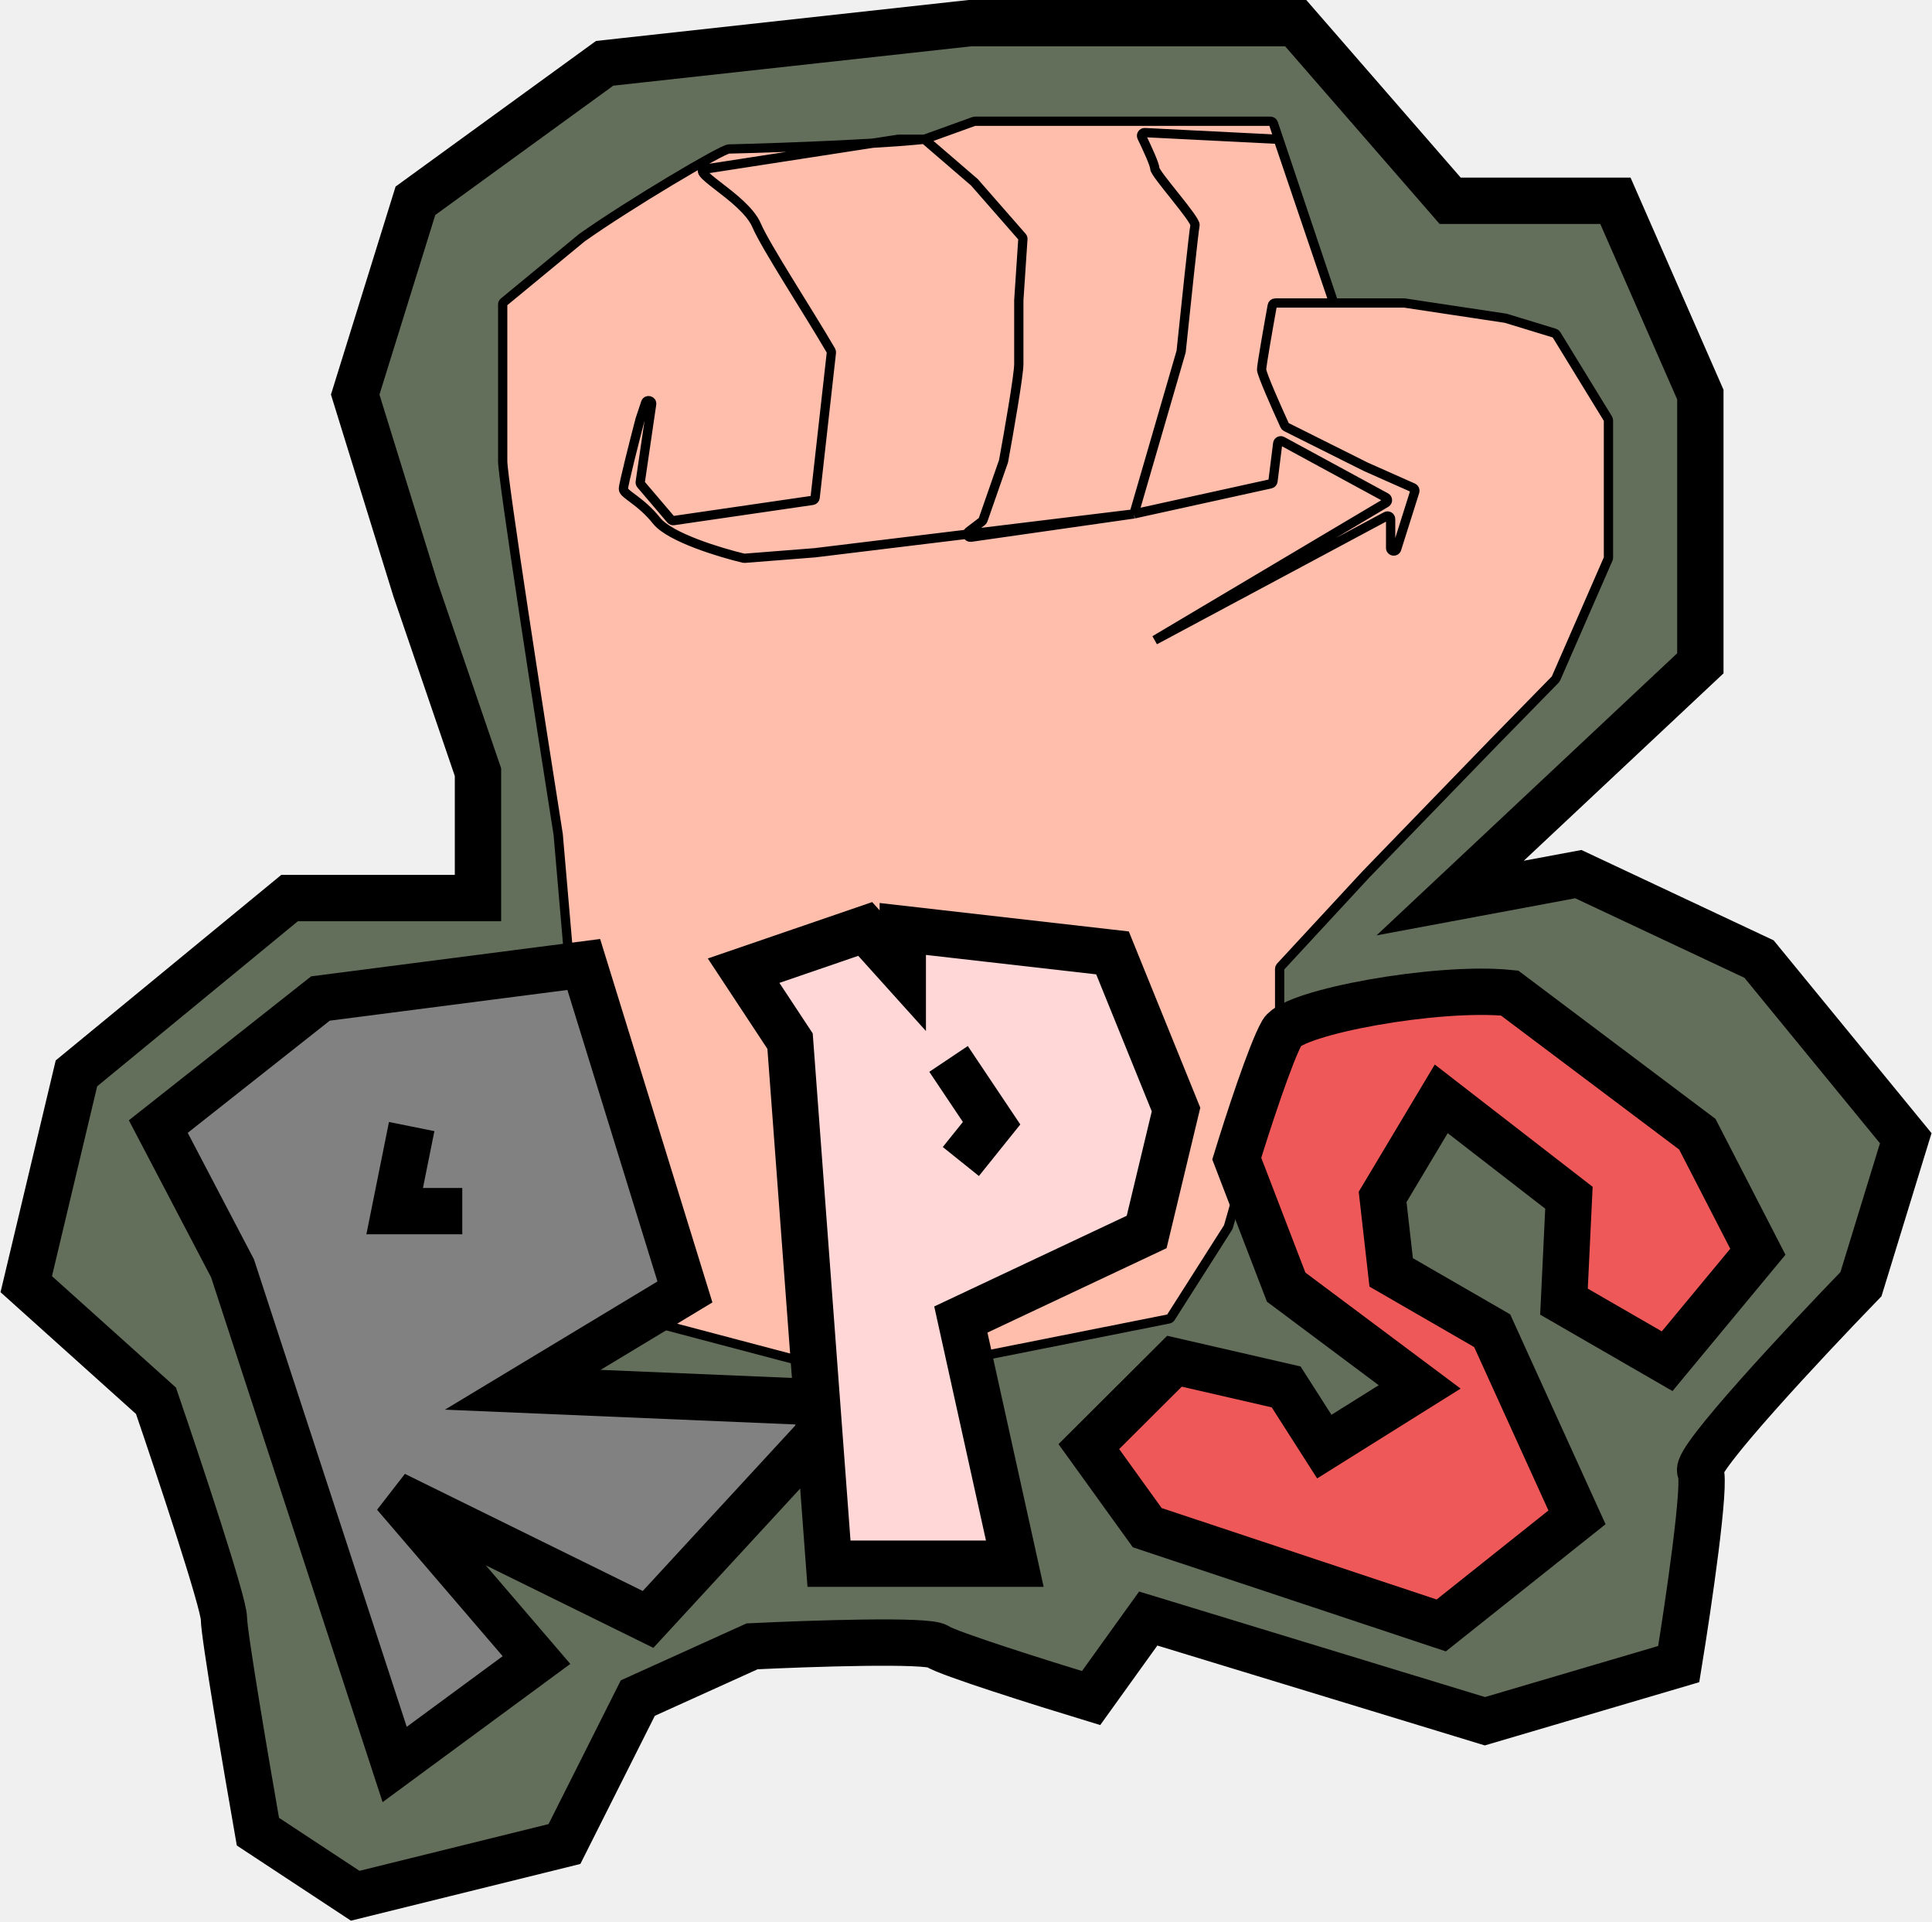
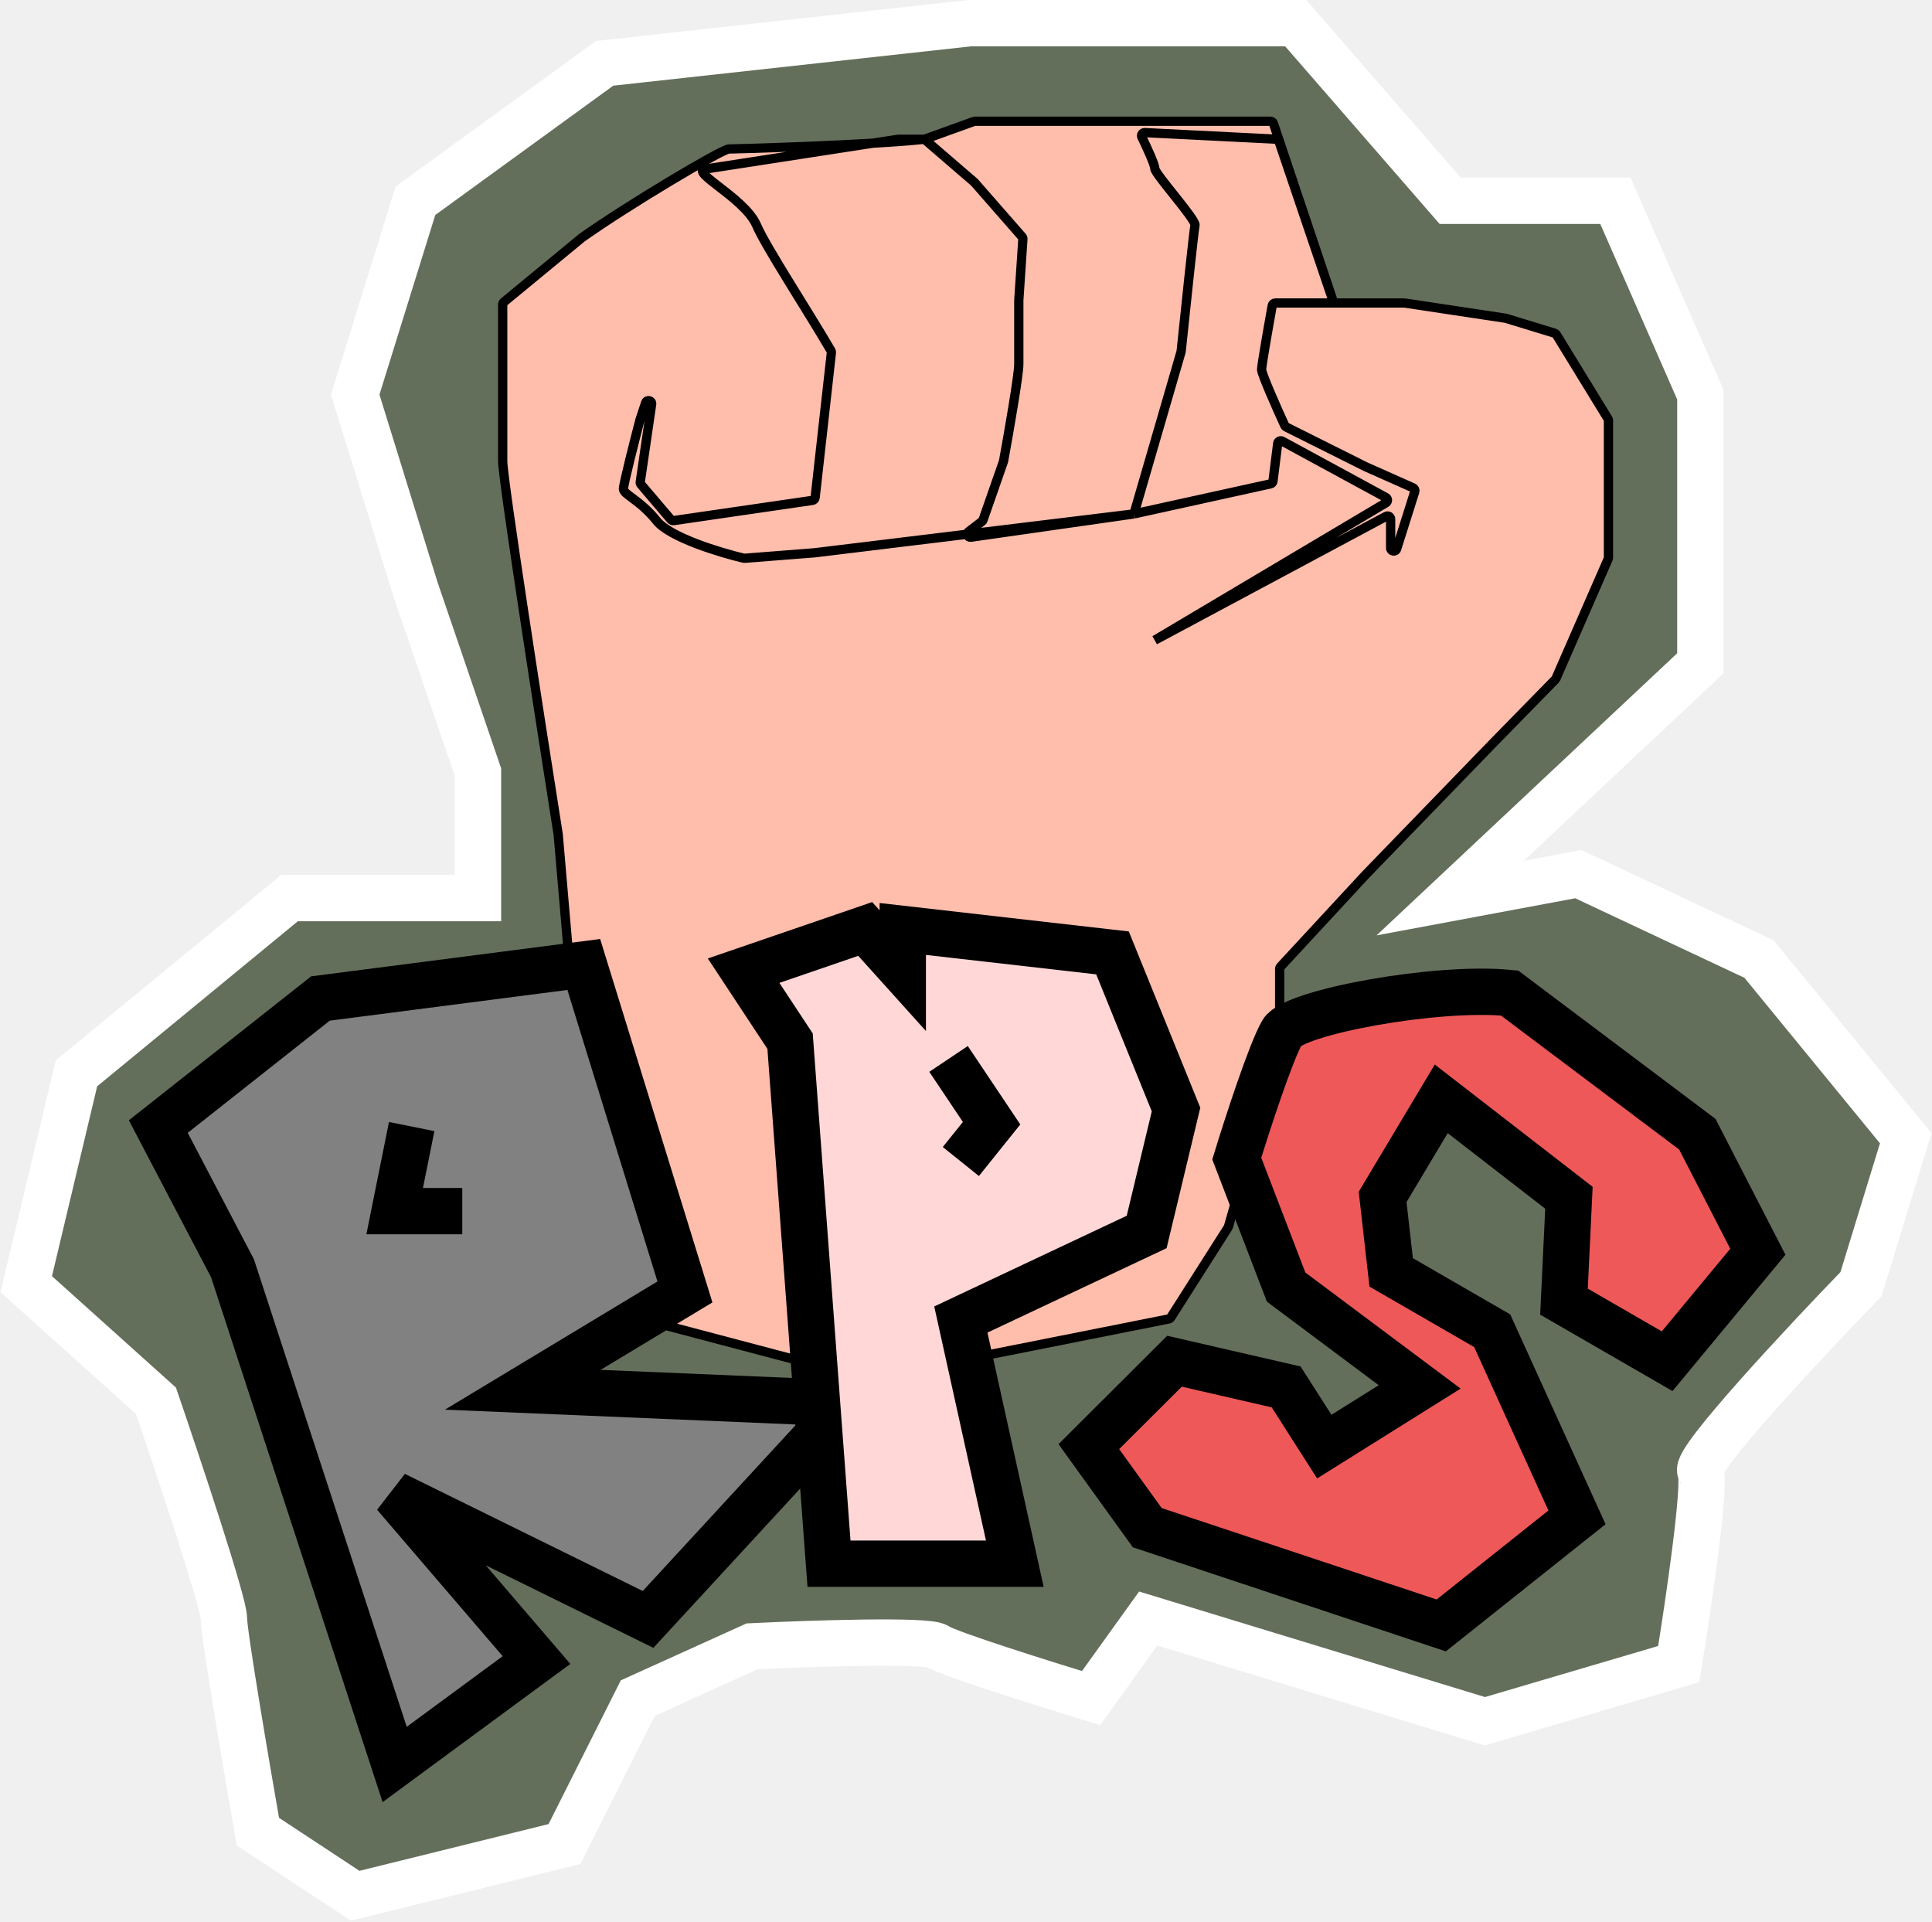
<svg xmlns="http://www.w3.org/2000/svg" width="1251" height="1244" viewBox="0 0 1251 1244" fill="none">
-   <path d="M187.5 581.5H309.5V500L269 381.5L230 255.5L269 130L391.5 41L628 15H839L939 130H1046L1101 255.5V429.5L939 581.5L1022 566L1139 621L1234 737L1205 831.5C1168.67 869 1097 945.7 1101 952.5C1105 959.3 1093.33 1038.67 1087 1077.5L961.5 1114.5L743.5 1048L706.5 1099.5C675.833 1090.17 613 1070.4 607 1066C601 1061.6 524.5 1064.17 487 1066L413 1099.5L365.5 1194L230 1227.5L167 1186C159.667 1144.17 145 1058 145 1048C145 1038 115.667 949.833 101 907L17 831.5L49.5 695L187.5 581.5Z" fill="#646F5B" stroke="black" stroke-width="30" />
+   <path d="M187.5 581.5H309.5V500L269 381.5L230 255.5L269 130L391.5 41L628 15H839L939 130H1046L1101 255.5V429.5L939 581.5L1022 566L1139 621L1234 737L1205 831.5C1168.67 869 1097 945.7 1101 952.5C1105 959.3 1093.33 1038.67 1087 1077.5L961.5 1114.5L743.5 1048L706.5 1099.5C675.833 1090.17 613 1070.4 607 1066C601 1061.6 524.5 1064.17 487 1066L413 1099.5L365.5 1194L230 1227.5L167 1186C159.667 1144.17 145 1058 145 1048C145 1038 115.667 949.833 101 907L17 831.5L49.5 695L187.5 581.5Z" fill="#646F5B" stroke="white" stroke-width="30" />
  <path d="M526.484 883.434L415.928 854.245C415.05 854.013 414.439 853.219 414.439 852.311V823.65C414.439 823.421 414.399 823.195 414.323 822.979L376.793 717.531C376.736 717.37 376.7 717.203 376.685 717.033L361.435 540.297C349.457 464.529 325.5 310.117 325.5 298.617V197.118C325.5 196.521 325.767 195.975 326.228 195.595L376.707 153.969C406.653 132.706 467.622 96.469 471.934 96.469C475.202 96.469 524.952 95.092 565.013 92.731L581.383 90.203C581.484 90.188 581.586 90.18 581.689 90.18H598.604L630.616 78.619C630.834 78.54 631.064 78.5 631.296 78.5H822.657C823.516 78.5 824.279 79.049 824.553 79.863L863.623 196.195H909.29C909.39 196.195 909.489 196.203 909.588 196.218L974.875 206.056C974.972 206.071 975.068 206.093 975.162 206.121L1006.64 215.739C1007.1 215.882 1007.5 216.191 1007.76 216.607L1041.21 271.183C1041.4 271.498 1041.5 271.859 1041.5 272.228V361.09C1041.5 361.366 1041.44 361.638 1041.33 361.891L1007.51 439.336C1007.41 439.558 1007.28 439.761 1007.11 439.934L966.935 481L884.285 566.352L829.119 625.972C828.777 626.342 828.587 626.827 828.587 627.33V678.375C828.587 678.562 828.56 678.747 828.509 678.927L795.427 794.276C795.374 794.461 795.295 794.637 795.192 794.799L758.074 853.13C757.781 853.591 757.313 853.912 756.777 854.018L608.679 883.462C608.551 883.487 608.42 883.5 608.289 883.5H526.994C526.822 883.5 526.65 883.478 526.484 883.434Z" fill="#FFBDAC" />
  <path d="M863.623 196.195H909.29C909.39 196.195 909.489 196.203 909.588 196.218L974.875 206.056C974.972 206.071 975.068 206.093 975.162 206.121L1006.64 215.739C1007.1 215.882 1007.5 216.191 1007.76 216.607L1041.21 271.183C1041.4 271.498 1041.5 271.859 1041.5 272.228V361.09C1041.5 361.366 1041.44 361.638 1041.33 361.891L1007.51 439.336C1007.41 439.558 1007.28 439.761 1007.11 439.934L966.935 481L884.285 566.352L829.119 625.972C828.777 626.342 828.587 626.827 828.587 627.33V678.375C828.587 678.562 828.56 678.747 828.509 678.926L795.427 794.277C795.374 794.461 795.295 794.637 795.192 794.799L758.074 853.13C757.781 853.591 757.313 853.912 756.777 854.018L608.679 883.462C608.551 883.487 608.42 883.5 608.289 883.5H526.994C526.822 883.5 526.65 883.478 526.484 883.434L415.928 854.245C415.05 854.013 414.439 853.219 414.439 852.311V823.65C414.439 823.421 414.399 823.195 414.323 822.979L376.793 717.531C376.736 717.371 376.7 717.203 376.685 717.033L361.435 540.297C349.457 464.529 325.5 310.117 325.5 298.617C325.5 287.236 325.5 226.815 325.5 197.118C325.5 196.521 325.767 195.975 326.228 195.595L376.707 153.969C406.653 132.706 467.622 96.469 471.934 96.469C476.246 96.469 561.472 94.073 598.604 90.18M863.623 196.195H825.764C824.797 196.195 823.97 196.879 823.798 197.831C821.326 211.487 816.908 236.56 816.908 239.32C816.908 242.142 826.713 264.23 831.89 275.525C832.08 275.939 832.402 276.267 832.809 276.471L884.285 302.211L914.994 315.86C915.924 316.274 916.395 317.319 916.089 318.29L904.363 355.423C903.675 357.604 900.456 357.108 900.456 354.821V336.097C900.456 334.586 898.844 333.621 897.512 334.334L747.733 414.516L897.431 325.571C898.765 324.778 898.728 322.835 897.364 322.094L830.264 285.641C829.026 284.969 827.499 285.753 827.325 287.151L824.27 311.59C824.165 312.431 823.542 313.114 822.715 313.296L734.258 332.758M863.623 196.195L828.125 91.467C827.861 90.69 827.15 90.153 826.33 90.112L741.271 85.859C739.743 85.782 738.694 87.379 739.363 88.756C742.825 95.873 747.733 106.565 747.733 109.047C747.733 112.641 774.684 142.289 773.786 145.883C773.069 148.751 767.522 201.351 764.82 227.466C764.808 227.586 764.786 227.699 764.752 227.814L734.258 332.758M863.623 196.195L824.553 79.863C824.279 79.049 823.516 78.5 822.657 78.5H631.295C631.064 78.5 630.834 78.54 630.616 78.619L598.604 90.18M734.258 332.758L628.643 347.847C626.605 348.138 625.51 345.529 627.146 344.278L635.86 337.614C636.17 337.377 636.404 337.053 636.533 336.684L649.76 298.763C649.794 298.666 649.82 298.571 649.838 298.47C653.141 280.443 659.693 242.894 659.693 235.727C659.693 228.539 659.693 205.18 659.693 194.398L662.333 154.795C662.369 154.266 662.192 153.744 661.843 153.345L630.945 118.031L598.604 90.18M734.258 332.758L527.633 357.914L482.127 361.483C481.921 361.5 481.722 361.486 481.521 361.438C466.127 357.788 433.788 347.962 425.219 337.25C414.439 323.773 403.658 320.18 403.658 316.586C403.658 313.711 410.845 285.44 414.439 271.664L418.069 260.773C418.84 258.457 422.298 259.28 421.945 261.695L414.57 312.096C414.486 312.665 414.653 313.244 415.026 313.682L434.384 336.408C434.83 336.932 435.514 337.19 436.195 337.091L526.106 323.996C527.006 323.865 527.704 323.143 527.805 322.24L538.34 228.297C538.388 227.871 538.302 227.449 538.086 227.078C523.043 201.279 495.884 159.844 489.902 145.883C481.842 127.075 441.651 109.161 459.188 109.047C459.29 109.047 459.408 109.039 459.509 109.023L581.383 90.203C581.484 90.188 581.586 90.18 581.689 90.18H598.604" stroke="black" stroke-width="6" />
  <path d="M255.554 1142.5L150.559 821.236L102.5 729.446L207.495 646.53L377.998 624.5L443.505 836.534L338.51 899.869L548.5 908.742L419.628 1048.57L255.554 967.794L347.387 1074.88L255.554 1142.5Z" fill="#828181" />
  <path d="M266.574 729.446L255.554 784.214H299.328M150.559 821.236L255.554 1142.5L347.387 1074.88L255.554 967.794L419.628 1048.57L548.5 908.742L338.51 899.869L443.505 836.534L377.998 624.5L207.495 646.53L102.5 729.446L150.559 821.236Z" stroke="black" stroke-width="30" />
  <path d="M536.792 1012.5L511.579 674.134L481.5 628.516L560.236 601.5L584.565 628.516V601.5L720.363 617.001L761.5 718.422L742.479 797.699L622.164 854.389L657.108 1012.5H536.792Z" fill="#FFD7D7" />
  <path d="M614.201 685.649L642.069 727.28L622.164 752.082M511.579 674.134L536.792 1012.5H657.108L622.164 854.389L742.479 797.699L761.5 718.422L720.363 617.001L584.565 601.5V628.516L560.236 601.5L481.5 628.516L511.579 674.134Z" stroke="black" stroke-width="30" />
  <path d="M933.226 1052.47L742.868 989.172L705.041 936.68L760.5 881.383L832.8 898.023L857.5 936.68L919.258 898.023L832.8 833.406L800.828 750.201C807.526 728.315 822.79 681.307 830.266 668.357C837.742 655.408 930.166 638.192 977.5 643L1099.05 734.397L1138.24 810.51L1079.51 881.383L1012.7 842.813L1015.91 775.541L933.226 711.5L895.268 775.011L900.809 823.877L966.208 861.635L1021.13 982.49L933.226 1052.47Z" fill="#EE5858" stroke="black" stroke-width="30" />
</svg>
